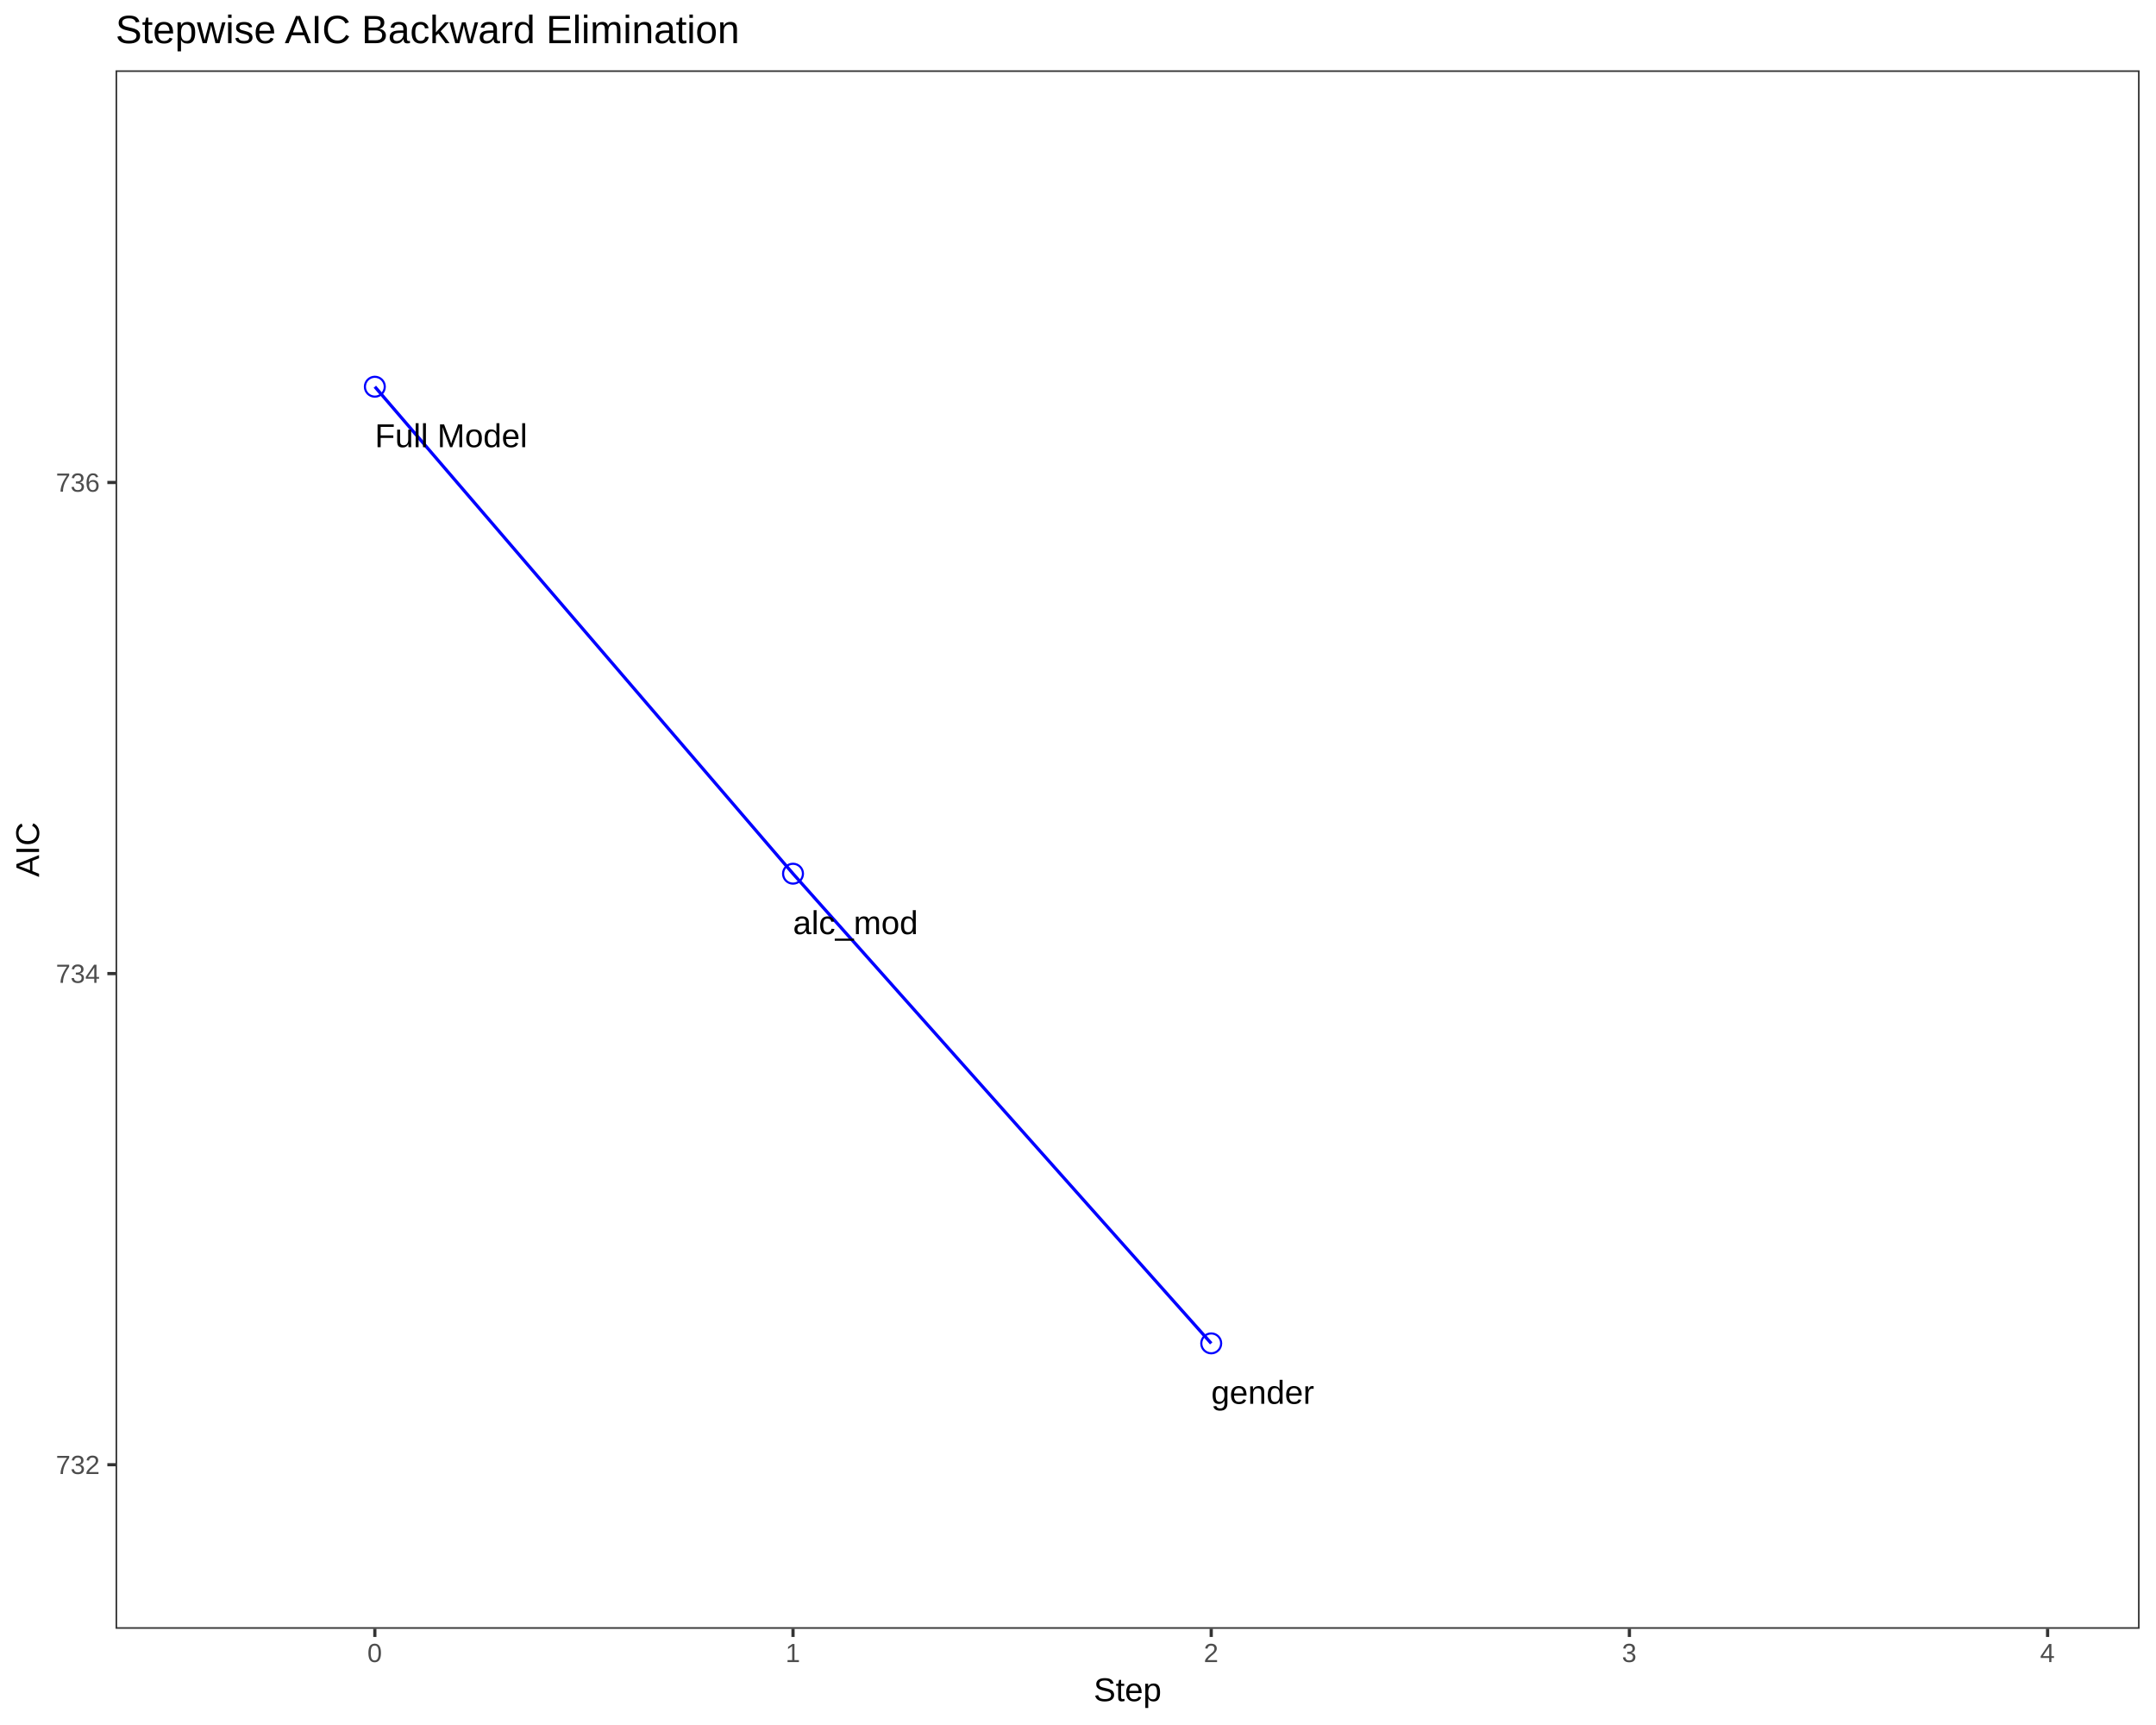
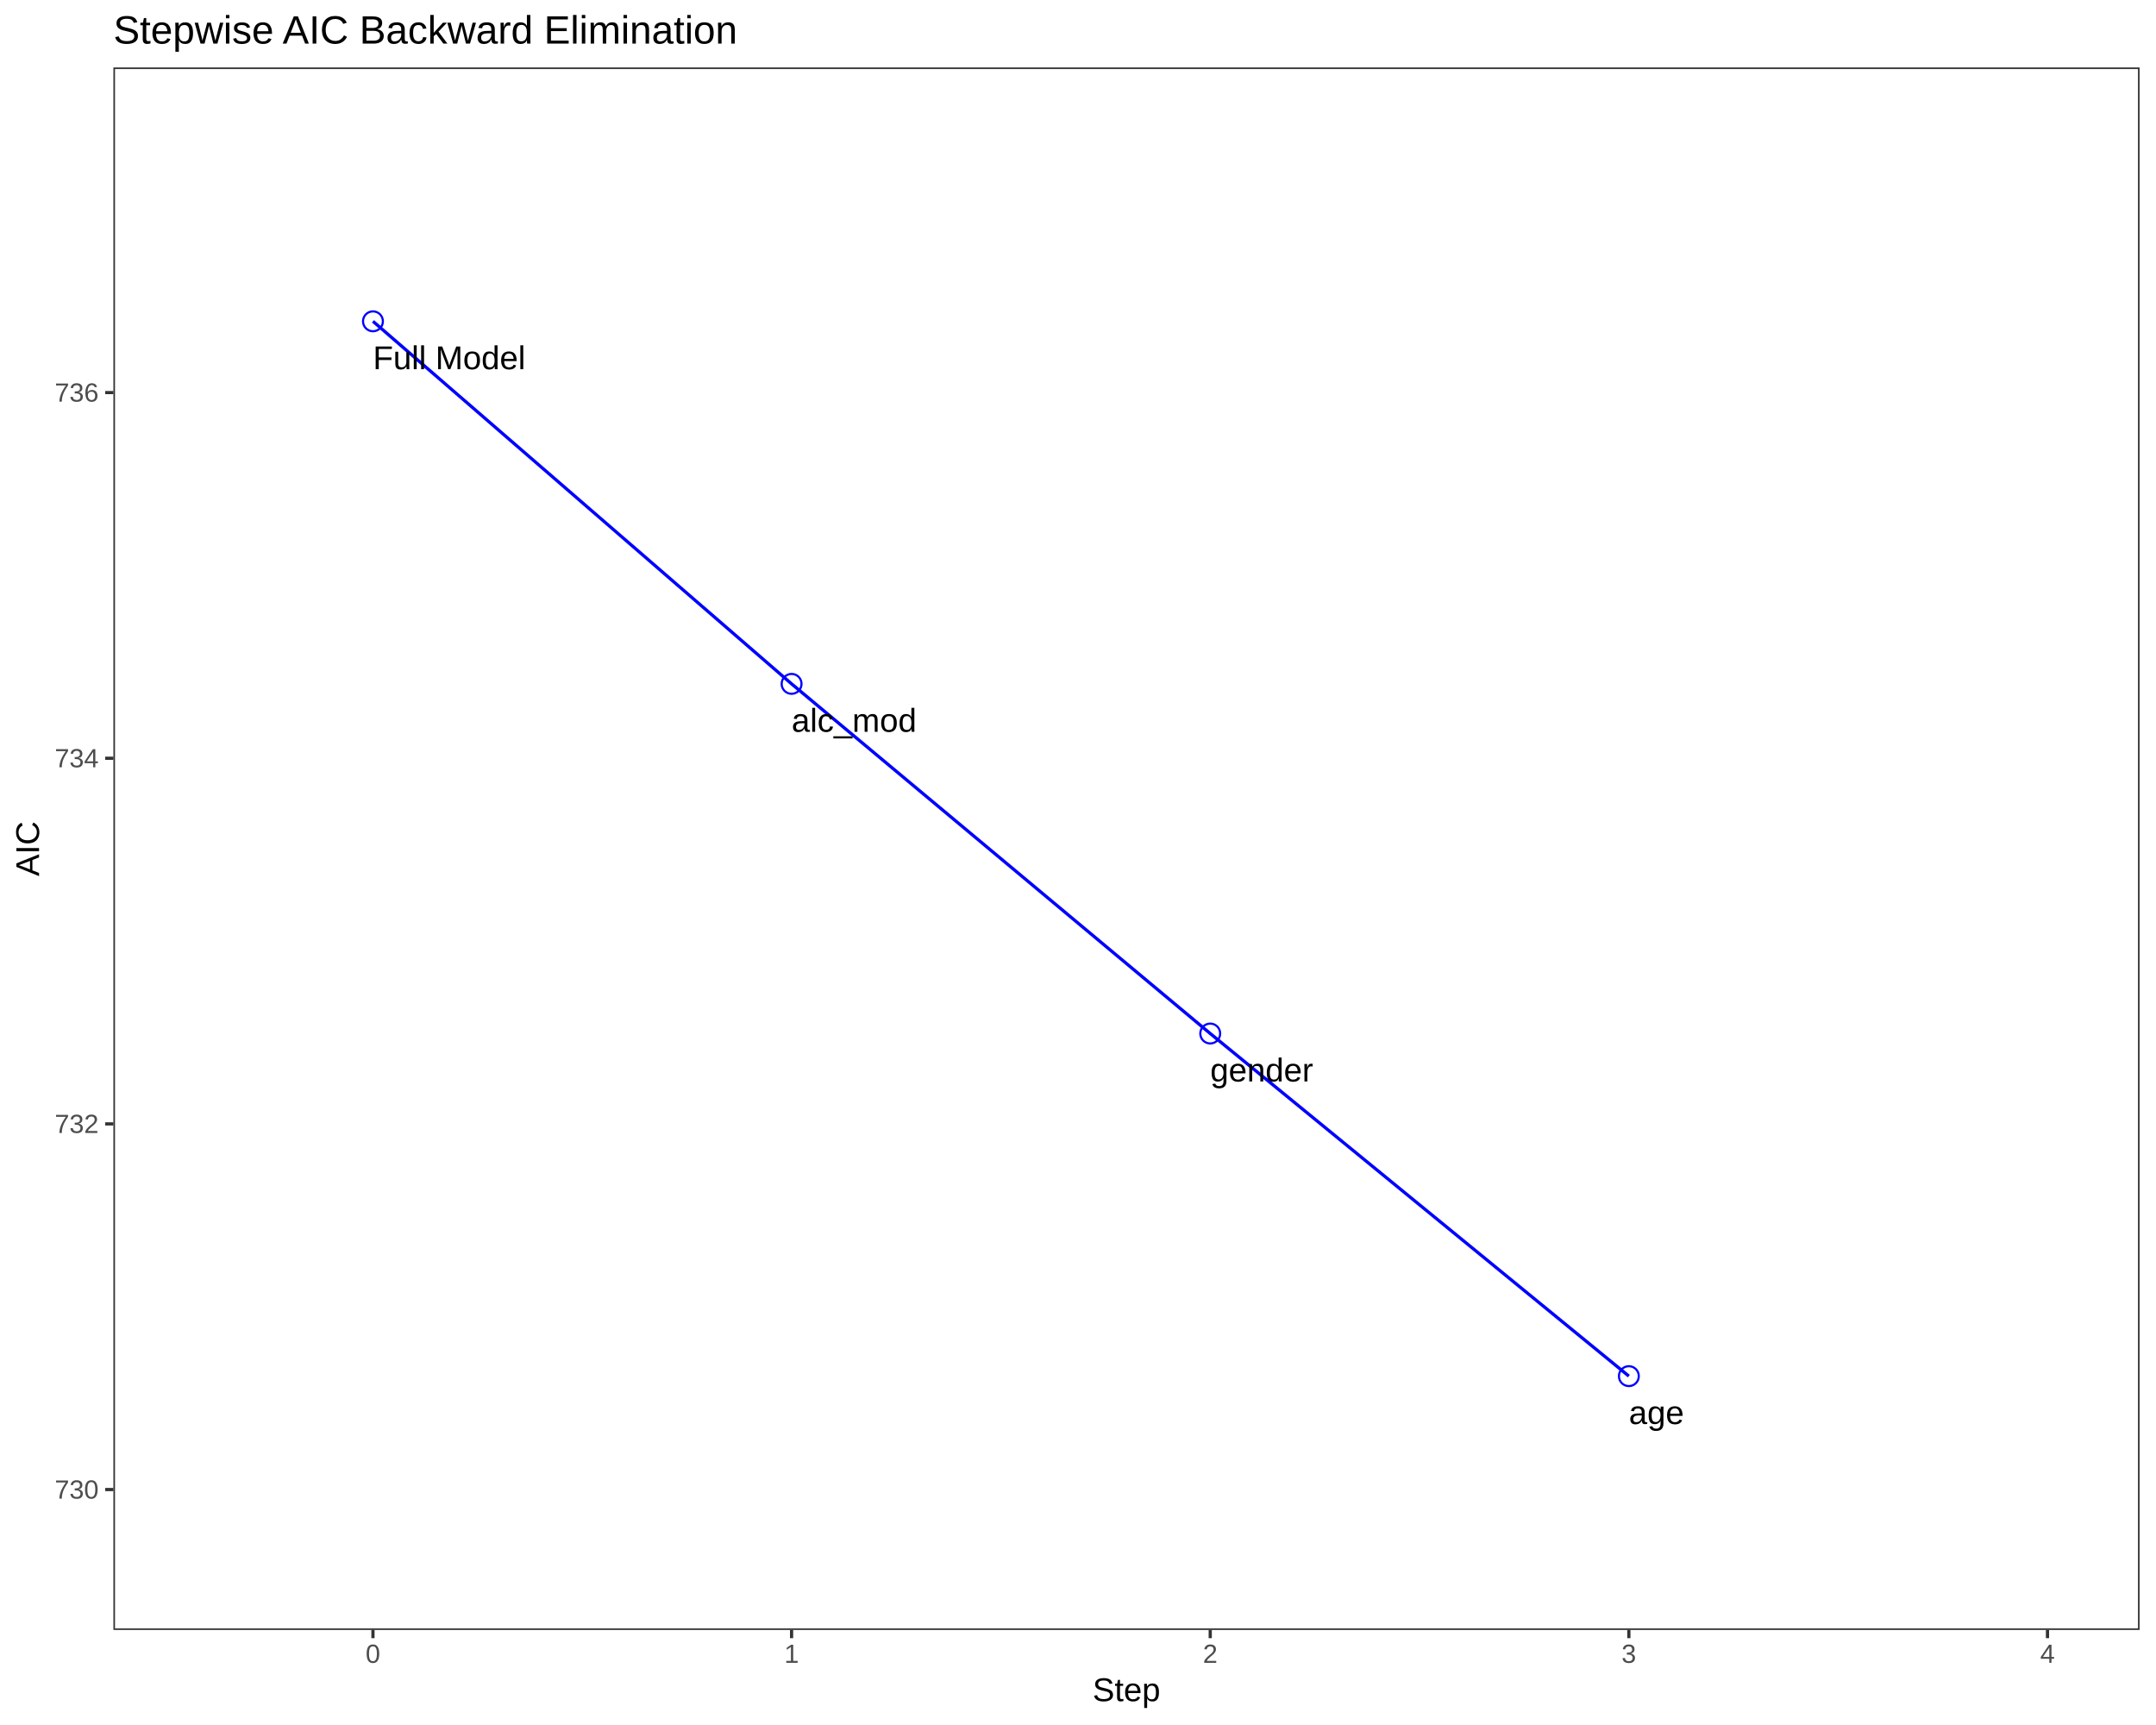
<svg xmlns="http://www.w3.org/2000/svg" viewBox="0 0 720.00 576.00">
  <defs>
    <style type="text/css">
-     line, polyline, path, rect, circle {
+     line, polyline, polygon, path, rect, circle {
      fill: none;
      stroke: #000000;
      stroke-linecap: round;
      stroke-linejoin: round;
      stroke-miterlimit: 10.00;
    }
  </style>
  </defs>
  <rect width="100%" height="100%" style="stroke: none; fill: #FFFFFF;" />
  <rect x="0.00" y="0.00" width="720.00" height="576.00" style="stroke-width: 1.07; stroke: #FFFFFF; fill: #FFFFFF;" />
  <defs>
-     <clipPath id="cpMzguNTk0fDcxNC41MjF8NTQzLjg3NXwyMy40NzY3">
-       <rect x="38.59" y="23.48" width="675.93" height="520.40" />
+     <clipPath id="cpMzcuODd8NzE0LjUyfDU0NC4yN3wyMi41Mg==">
+       <rect x="37.87" y="22.52" width="676.65" height="521.75" />
    </clipPath>
  </defs>
-   <rect x="38.59" y="23.48" width="675.93" height="520.40" style="stroke-width: 1.07; stroke: none; fill: #FFFFFF;" clip-path="url(#cpMzguNTk0fDcxNC41MjF8NTQzLjg3NXwyMy40NzY3)" />
-   <polyline points="125.18,129.13 264.83,291.74 404.49,448.57 " style="stroke-width: 1.07; stroke: #0000FF; stroke-linecap: butt;" clip-path="url(#cpMzguNTk0fDcxNC41MjF8NTQzLjg3NXwyMy40NzY3)" />
-   <circle cx="125.18" cy="129.13" r="2.49pt" style="stroke-width: 0.71; stroke: #0000FF;" clip-path="url(#cpMzguNTk0fDcxNC41MjF8NTQzLjg3NXwyMy40NzY3)" />
-   <circle cx="264.83" cy="291.74" r="2.49pt" style="stroke-width: 0.71; stroke: #0000FF;" clip-path="url(#cpMzguNTk0fDcxNC41MjF8NTQzLjg3NXwyMy40NzY3)" />
-   <circle cx="404.49" cy="448.57" r="2.49pt" style="stroke-width: 0.71; stroke: #0000FF;" clip-path="url(#cpMzguNTk0fDcxNC41MjF8NTQzLjg3NXwyMy40NzY3)" />
-   <g clip-path="url(#cpMzguNTk0fDcxNC41MjF8NTQzLjg3NXwyMy40NzY3)">
-     <text x="125.18" y="149.31" style="font-size: 11.04px; font-family: Liberation Sans;" textLength="50.74px" lengthAdjust="spacingAndGlyphs">Full Model</text>
+   <rect x="37.87" y="22.52" width="676.65" height="521.75" style="stroke-width: 1.07; stroke: none; fill: #FFFFFF;" clip-path="url(#cpMzcuODd8NzE0LjUyfDU0NC4yN3wyMi41Mg==)" />
+   <polyline points="124.55,107.29 264.35,228.35 404.16,345.11 543.96,459.51 " style="stroke-width: 1.07; stroke: #0000FF; stroke-linecap: butt;" clip-path="url(#cpMzcuODd8NzE0LjUyfDU0NC4yN3wyMi41Mg==)" />
+   <circle cx="124.55" cy="107.29" r="2.49pt" style="stroke-width: 0.71; stroke: #0000FF;" clip-path="url(#cpMzcuODd8NzE0LjUyfDU0NC4yN3wyMi41Mg==)" />
+   <circle cx="264.35" cy="228.35" r="2.49pt" style="stroke-width: 0.71; stroke: #0000FF;" clip-path="url(#cpMzcuODd8NzE0LjUyfDU0NC4yN3wyMi41Mg==)" />
+   <circle cx="404.16" cy="345.11" r="2.49pt" style="stroke-width: 0.71; stroke: #0000FF;" clip-path="url(#cpMzcuODd8NzE0LjUyfDU0NC4yN3wyMi41Mg==)" />
+   <circle cx="543.96" cy="459.51" r="2.49pt" style="stroke-width: 0.71; stroke: #0000FF;" clip-path="url(#cpMzcuODd8NzE0LjUyfDU0NC4yN3wyMi41Mg==)" />
+   <g clip-path="url(#cpMzcuODd8NzE0LjUyfDU0NC4yN3wyMi41Mg==)">
+     <text x="124.55" y="123.29" style="font-size: 11.04px; font-family: Liberation Sans;" textLength="50.91px" lengthAdjust="spacingAndGlyphs">Full Model</text>
  </g>
-   <g clip-path="url(#cpMzguNTk0fDcxNC41MjF8NTQzLjg3NXwyMy40NzY3)">
-     <text x="264.83" y="311.92" style="font-size: 11.04px; font-family: Liberation Sans;" textLength="41.58px" lengthAdjust="spacingAndGlyphs">alc_mod</text>
+   <g clip-path="url(#cpMzcuODd8NzE0LjUyfDU0NC4yN3wyMi41Mg==)">
+     <text x="264.35" y="244.36" style="font-size: 11.04px; font-family: Liberation Sans;" textLength="41.72px" lengthAdjust="spacingAndGlyphs">alc_mod</text>
  </g>
-   <g clip-path="url(#cpMzguNTk0fDcxNC41MjF8NTQzLjg3NXwyMy40NzY3)">
-     <text x="404.49" y="468.75" style="font-size: 11.04px; font-family: Liberation Sans;" textLength="34.25px" lengthAdjust="spacingAndGlyphs">gender</text>
+   <g clip-path="url(#cpMzcuODd8NzE0LjUyfDU0NC4yN3wyMi41Mg==)">
+     <text x="404.16" y="361.12" style="font-size: 11.04px; font-family: Liberation Sans;" textLength="34.38px" lengthAdjust="spacingAndGlyphs">gender</text>
  </g>
-   <rect x="38.59" y="23.48" width="675.93" height="520.40" style="stroke-width: 1.07; stroke: #333333;" clip-path="url(#cpMzguNTk0fDcxNC41MjF8NTQzLjg3NXwyMy40NzY3)" />
+   <g clip-path="url(#cpMzcuODd8NzE0LjUyfDU0NC4yN3wyMi41Mg==)">
+     <text x="543.96" y="475.51" style="font-size: 11.04px; font-family: Liberation Sans;" textLength="18.42px" lengthAdjust="spacingAndGlyphs">age</text>
+   </g>
+   <rect x="37.87" y="22.52" width="676.65" height="521.75" style="stroke-width: 1.07; stroke: #333333;" clip-path="url(#cpMzcuODd8NzE0LjUyfDU0NC4yN3wyMi41Mg==)" />
  <defs>
-     <clipPath id="cpMHw3MjB8NTc2fDA=">
+     <clipPath id="cpMC4wMHw3MjAuMDB8NTc2LjAwfDAuMDA=">
      <rect x="0.00" y="0.00" width="720.00" height="576.00" />
    </clipPath>
  </defs>
-   <g clip-path="url(#cpMHw3MjB8NTc2fDA=)">
-     <text x="18.65" y="492.19" style="font-size: 8.80px; fill: #4D4D4D; font-family: Liberation Sans;" textLength="15.02px" lengthAdjust="spacingAndGlyphs">732</text>
+   <g clip-path="url(#cpMC4wMHw3MjAuMDB8NTc2LjAwfDAuMDA=)">
+     <text x="18.27" y="500.41" style="font-size: 8.80px; fill: #4D4D4D; font-family: Liberation Sans;" textLength="14.67px" lengthAdjust="spacingAndGlyphs">730</text>
  </g>
-   <g clip-path="url(#cpMHw3MjB8NTc2fDA=)">
-     <text x="18.65" y="328.19" style="font-size: 8.80px; fill: #4D4D4D; font-family: Liberation Sans;" textLength="15.02px" lengthAdjust="spacingAndGlyphs">734</text>
+   <g clip-path="url(#cpMC4wMHw3MjAuMDB8NTc2LjAwfDAuMDA=)">
+     <text x="18.27" y="378.31" style="font-size: 8.80px; fill: #4D4D4D; font-family: Liberation Sans;" textLength="14.67px" lengthAdjust="spacingAndGlyphs">732</text>
  </g>
-   <g clip-path="url(#cpMHw3MjB8NTc2fDA=)">
-     <text x="18.65" y="164.19" style="font-size: 8.80px; fill: #4D4D4D; font-family: Liberation Sans;" textLength="15.02px" lengthAdjust="spacingAndGlyphs">736</text>
+   <g clip-path="url(#cpMC4wMHw3MjAuMDB8NTc2LjAwfDAuMDA=)">
+     <text x="18.27" y="256.21" style="font-size: 8.80px; fill: #4D4D4D; font-family: Liberation Sans;" textLength="14.67px" lengthAdjust="spacingAndGlyphs">734</text>
  </g>
-   <polyline points="35.85,489.09 38.59,489.09 " style="stroke-width: 1.07; stroke: #333333; stroke-linecap: butt;" clip-path="url(#cpMHw3MjB8NTc2fDA=)" />
-   <polyline points="35.85,325.10 38.59,325.10 " style="stroke-width: 1.07; stroke: #333333; stroke-linecap: butt;" clip-path="url(#cpMHw3MjB8NTc2fDA=)" />
-   <polyline points="35.85,161.10 38.59,161.10 " style="stroke-width: 1.07; stroke: #333333; stroke-linecap: butt;" clip-path="url(#cpMHw3MjB8NTc2fDA=)" />
-   <polyline points="125.18,546.61 125.18,543.88 " style="stroke-width: 1.07; stroke: #333333; stroke-linecap: butt;" clip-path="url(#cpMHw3MjB8NTc2fDA=)" />
-   <polyline points="264.83,546.61 264.83,543.88 " style="stroke-width: 1.07; stroke: #333333; stroke-linecap: butt;" clip-path="url(#cpMHw3MjB8NTc2fDA=)" />
-   <polyline points="404.49,546.61 404.49,543.88 " style="stroke-width: 1.07; stroke: #333333; stroke-linecap: butt;" clip-path="url(#cpMHw3MjB8NTc2fDA=)" />
-   <polyline points="544.14,546.61 544.14,543.88 " style="stroke-width: 1.07; stroke: #333333; stroke-linecap: butt;" clip-path="url(#cpMHw3MjB8NTc2fDA=)" />
-   <polyline points="683.80,546.61 683.80,543.88 " style="stroke-width: 1.07; stroke: #333333; stroke-linecap: butt;" clip-path="url(#cpMHw3MjB8NTc2fDA=)" />
-   <g clip-path="url(#cpMHw3MjB8NTc2fDA=)">
-     <text x="122.68" y="554.99" style="font-size: 8.80px; fill: #4D4D4D; font-family: Liberation Sans;" textLength="5.01px" lengthAdjust="spacingAndGlyphs">0</text>
+   <g clip-path="url(#cpMC4wMHw3MjAuMDB8NTc2LjAwfDAuMDA=)">
+     <text x="18.27" y="134.11" style="font-size: 8.80px; fill: #4D4D4D; font-family: Liberation Sans;" textLength="14.67px" lengthAdjust="spacingAndGlyphs">736</text>
  </g>
-   <g clip-path="url(#cpMHw3MjB8NTc2fDA=)">
-     <text x="262.33" y="554.99" style="font-size: 8.80px; fill: #4D4D4D; font-family: Liberation Sans;" textLength="5.01px" lengthAdjust="spacingAndGlyphs">1</text>
+   <polyline points="35.13,497.38 37.87,497.38 " style="stroke-width: 1.07; stroke: #333333; stroke-linecap: butt;" clip-path="url(#cpMC4wMHw3MjAuMDB8NTc2LjAwfDAuMDA=)" />
+   <polyline points="35.13,375.28 37.87,375.28 " style="stroke-width: 1.07; stroke: #333333; stroke-linecap: butt;" clip-path="url(#cpMC4wMHw3MjAuMDB8NTc2LjAwfDAuMDA=)" />
+   <polyline points="35.13,253.19 37.87,253.19 " style="stroke-width: 1.07; stroke: #333333; stroke-linecap: butt;" clip-path="url(#cpMC4wMHw3MjAuMDB8NTc2LjAwfDAuMDA=)" />
+   <polyline points="35.13,131.09 37.87,131.09 " style="stroke-width: 1.07; stroke: #333333; stroke-linecap: butt;" clip-path="url(#cpMC4wMHw3MjAuMDB8NTc2LjAwfDAuMDA=)" />
+   <polyline points="124.55,547.01 124.55,544.27 " style="stroke-width: 1.07; stroke: #333333; stroke-linecap: butt;" clip-path="url(#cpMC4wMHw3MjAuMDB8NTc2LjAwfDAuMDA=)" />
+   <polyline points="264.35,547.01 264.35,544.27 " style="stroke-width: 1.07; stroke: #333333; stroke-linecap: butt;" clip-path="url(#cpMC4wMHw3MjAuMDB8NTc2LjAwfDAuMDA=)" />
+   <polyline points="404.16,547.01 404.16,544.27 " style="stroke-width: 1.07; stroke: #333333; stroke-linecap: butt;" clip-path="url(#cpMC4wMHw3MjAuMDB8NTc2LjAwfDAuMDA=)" />
+   <polyline points="543.96,547.01 543.96,544.27 " style="stroke-width: 1.07; stroke: #333333; stroke-linecap: butt;" clip-path="url(#cpMC4wMHw3MjAuMDB8NTc2LjAwfDAuMDA=)" />
+   <polyline points="683.76,547.01 683.76,544.27 " style="stroke-width: 1.07; stroke: #333333; stroke-linecap: butt;" clip-path="url(#cpMC4wMHw3MjAuMDB8NTc2LjAwfDAuMDA=)" />
+   <g clip-path="url(#cpMC4wMHw3MjAuMDB8NTc2LjAwfDAuMDA=)">
+     <text x="122.10" y="555.25" style="font-size: 8.80px; fill: #4D4D4D; font-family: Liberation Sans;" textLength="4.89px" lengthAdjust="spacingAndGlyphs">0</text>
  </g>
-   <g clip-path="url(#cpMHw3MjB8NTc2fDA=)">
-     <text x="401.99" y="554.99" style="font-size: 8.80px; fill: #4D4D4D; font-family: Liberation Sans;" textLength="5.01px" lengthAdjust="spacingAndGlyphs">2</text>
+   <g clip-path="url(#cpMC4wMHw3MjAuMDB8NTc2LjAwfDAuMDA=)">
+     <text x="261.91" y="555.25" style="font-size: 8.80px; fill: #4D4D4D; font-family: Liberation Sans;" textLength="4.89px" lengthAdjust="spacingAndGlyphs">1</text>
  </g>
-   <g clip-path="url(#cpMHw3MjB8NTc2fDA=)">
-     <text x="541.64" y="554.99" style="font-size: 8.80px; fill: #4D4D4D; font-family: Liberation Sans;" textLength="5.01px" lengthAdjust="spacingAndGlyphs">3</text>
+   <g clip-path="url(#cpMC4wMHw3MjAuMDB8NTc2LjAwfDAuMDA=)">
+     <text x="401.71" y="555.25" style="font-size: 8.80px; fill: #4D4D4D; font-family: Liberation Sans;" textLength="4.89px" lengthAdjust="spacingAndGlyphs">2</text>
  </g>
-   <g clip-path="url(#cpMHw3MjB8NTc2fDA=)">
-     <text x="681.29" y="554.99" style="font-size: 8.80px; fill: #4D4D4D; font-family: Liberation Sans;" textLength="5.01px" lengthAdjust="spacingAndGlyphs">4</text>
+   <g clip-path="url(#cpMC4wMHw3MjAuMDB8NTc2LjAwfDAuMDA=)">
+     <text x="541.51" y="555.25" style="font-size: 8.80px; fill: #4D4D4D; font-family: Liberation Sans;" textLength="4.89px" lengthAdjust="spacingAndGlyphs">3</text>
  </g>
-   <g clip-path="url(#cpMHw3MjB8NTc2fDA=)">
-     <text x="365.24" y="568.04" style="font-size: 11.00px; font-family: Liberation Sans;" textLength="22.63px" lengthAdjust="spacingAndGlyphs">Step</text>
+   <g clip-path="url(#cpMC4wMHw3MjAuMDB8NTc2LjAwfDAuMDA=)">
+     <text x="681.32" y="555.25" style="font-size: 8.80px; fill: #4D4D4D; font-family: Liberation Sans;" textLength="4.89px" lengthAdjust="spacingAndGlyphs">4</text>
  </g>
-   <g clip-path="url(#cpMHw3MjB8NTc2fDA=)">
-     <text transform="translate(13.04,292.84) rotate(-90)" style="font-size: 11.00px; font-family: Liberation Sans;" textLength="18.34px" lengthAdjust="spacingAndGlyphs">AIC</text>
+   <g clip-path="url(#cpMC4wMHw3MjAuMDB8NTc2LjAwfDAuMDA=)">
+     <text x="364.87" y="568.04" style="font-size: 11.00px; font-family: Liberation Sans;" textLength="22.66px" lengthAdjust="spacingAndGlyphs">Step</text>
  </g>
-   <g clip-path="url(#cpMHw3MjB8NTc2fDA=)">
-     <text x="38.59" y="14.42" style="font-size: 13.20px; font-family: Liberation Sans;" textLength="205.92px" lengthAdjust="spacingAndGlyphs">Stepwise AIC Backward Elimination</text>
+   <g clip-path="url(#cpMC4wMHw3MjAuMDB8NTc2LjAwfDAuMDA=)">
+     <text transform="translate(13.04,292.57) rotate(-90)" style="font-size: 11.00px; font-family: Liberation Sans;" textLength="18.34px" lengthAdjust="spacingAndGlyphs">AIC</text>
+   </g>
+   <g clip-path="url(#cpMC4wMHw3MjAuMDB8NTc2LjAwfDAuMDA=)">
+     <text x="37.87" y="14.56" style="font-size: 13.20px; font-family: Liberation Sans;" textLength="208.11px" lengthAdjust="spacingAndGlyphs">Stepwise AIC Backward Elimination</text>
  </g>
</svg>
